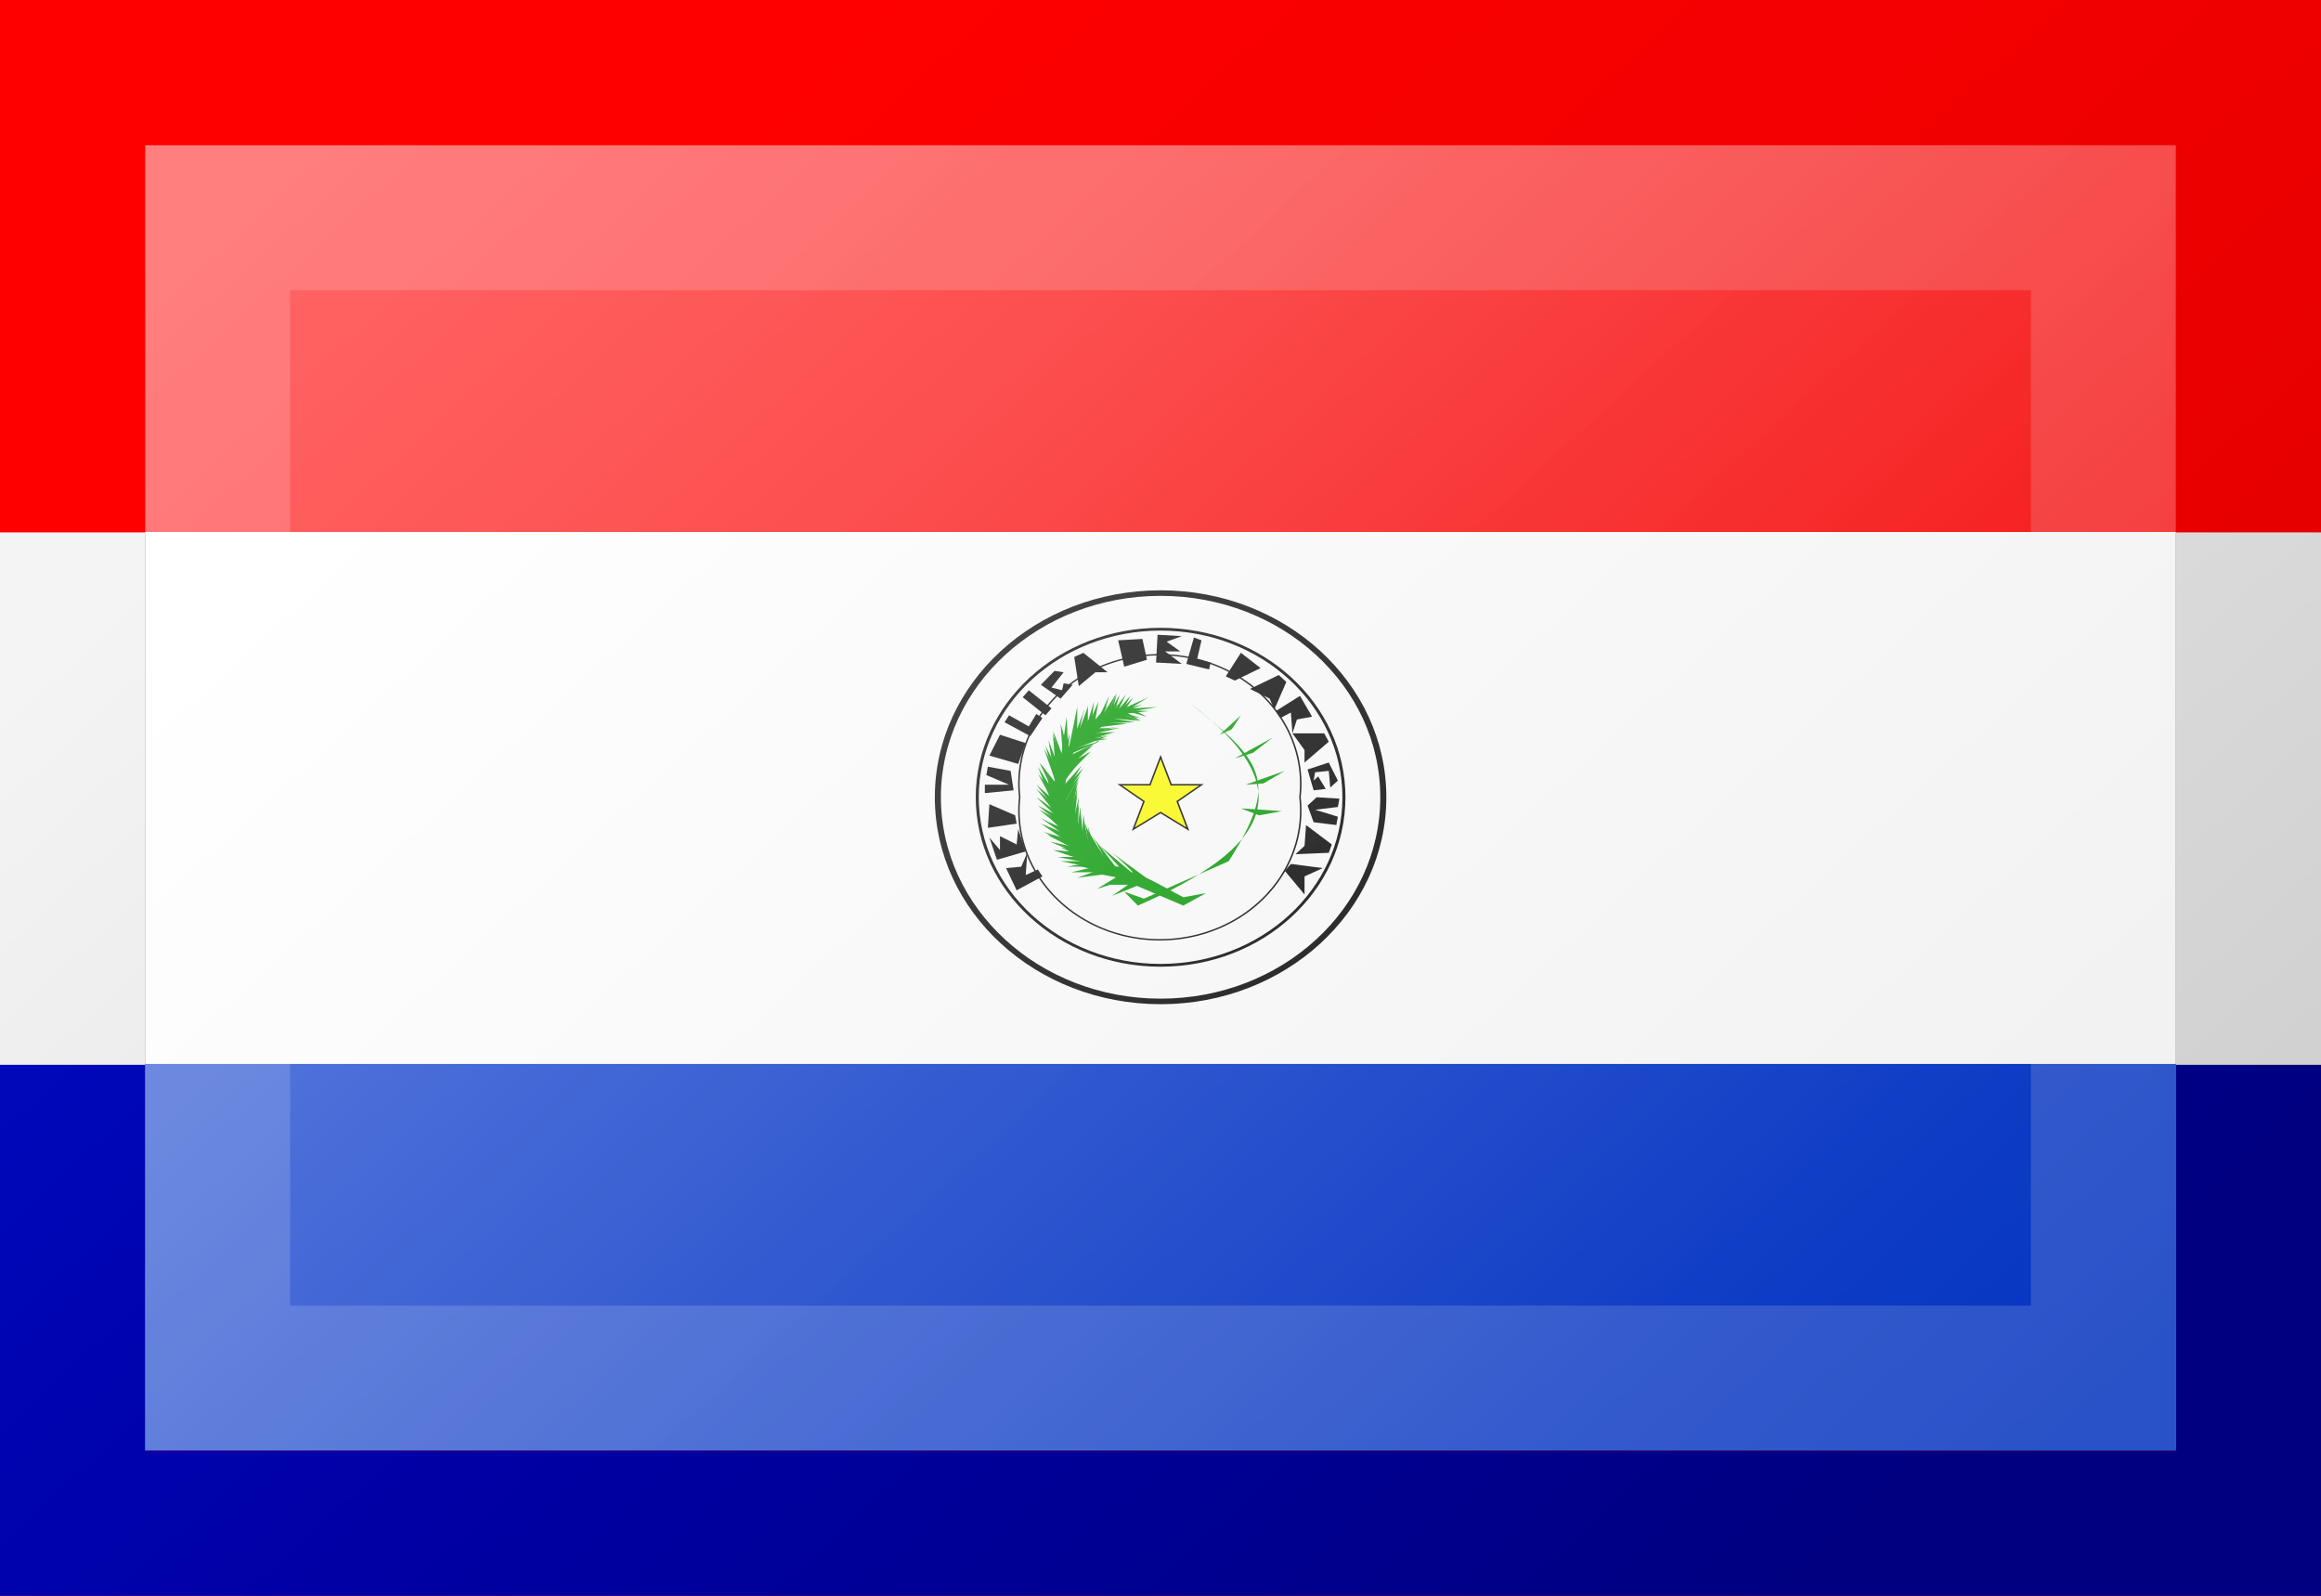
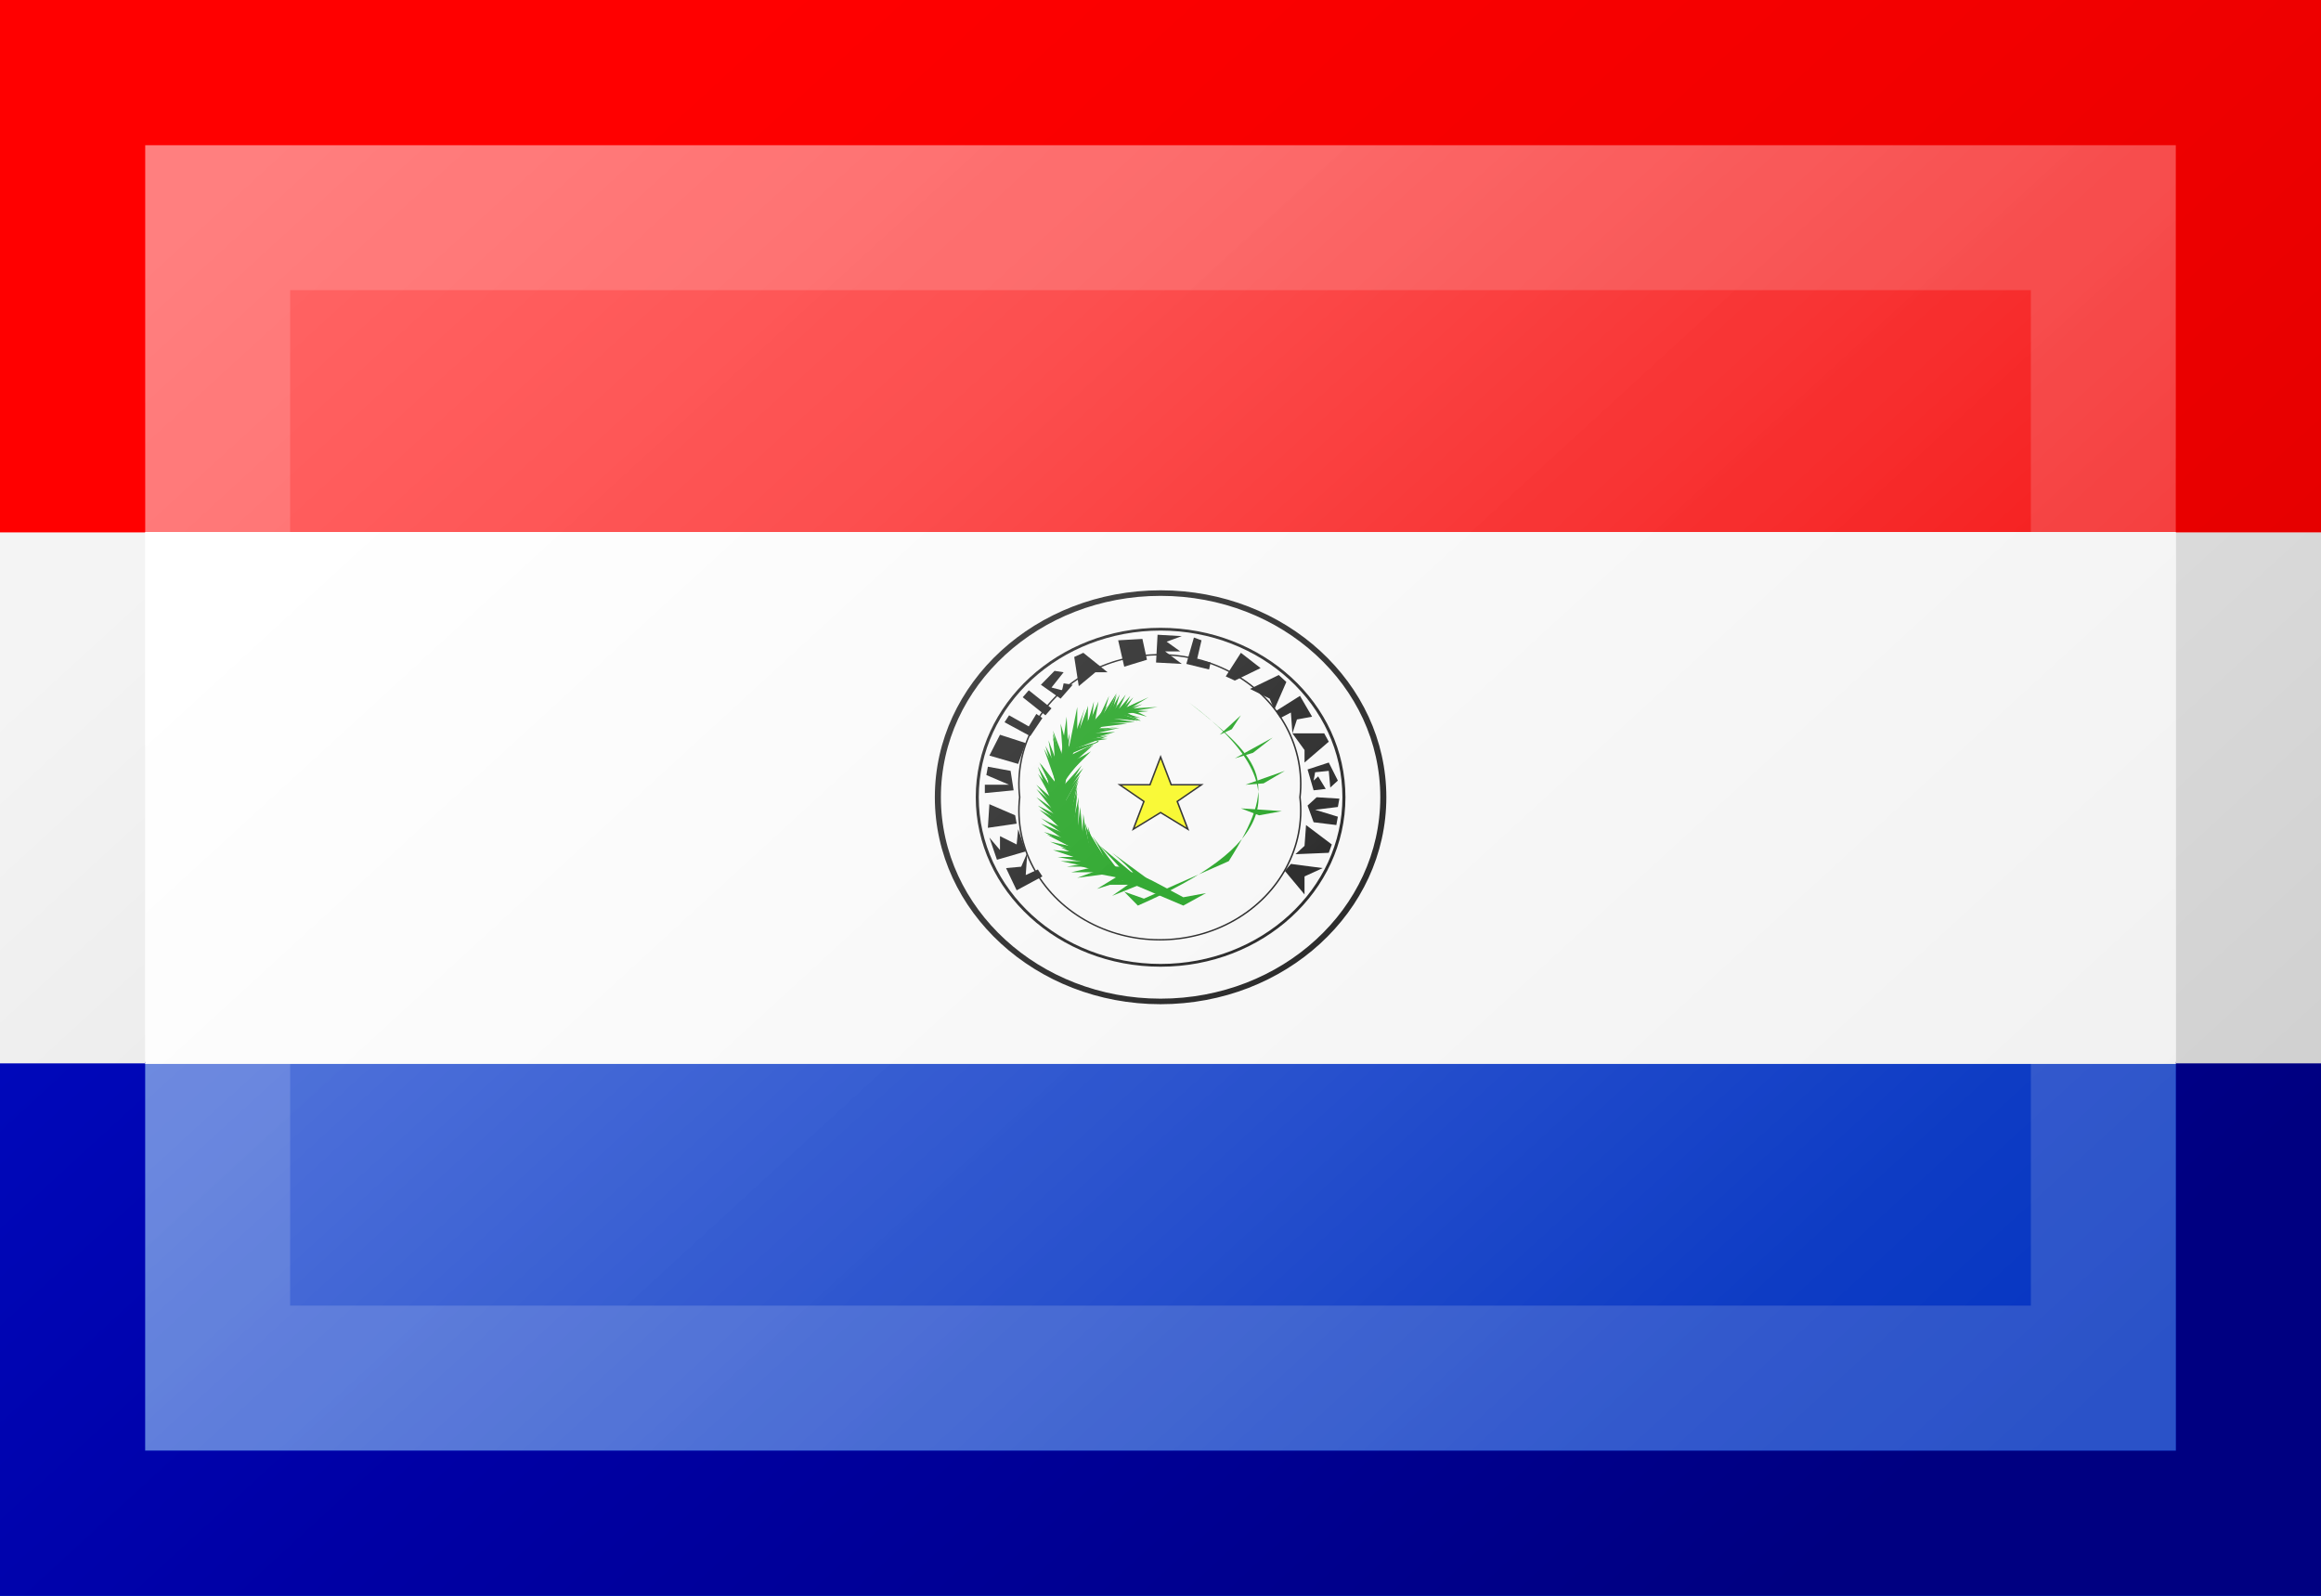
<svg xmlns="http://www.w3.org/2000/svg" xmlns:xlink="http://www.w3.org/1999/xlink" width="16" height="11" viewBox="0 0 16 11">
  <defs>
    <linearGradient id="fpy-gloss" gradientUnits="userSpaceOnUse" x1="1.352" y1="1.476" x2="11.384" y2="12.430">
      <stop offset="0.000" stop-color="#fff" stop-opacity="0.400" />
      <stop offset="0.308" stop-color="#fff" stop-opacity="0.314" />
      <stop offset="0.856" stop-color="#fff" stop-opacity="0.061" />
      <stop offset="1.000" stop-color="#fff" stop-opacity="0.021" />
    </linearGradient>
    <linearGradient id="fpy-shade" gradientUnits="userSpaceOnUse" x1="2.739" y1="2.991" x2="11.482" y2="12.537">
      <stop offset="0.000" stop-color="#000" stop-opacity="0.000" />
      <stop offset="1.000" stop-color="#000" stop-opacity="0.060" />
    </linearGradient>
-     <linearGradient id="fpy-edge" gradientUnits="userSpaceOnUse" x1="2.391" y1="2.611" x2="11.076" y2="12.094">
-       <stop offset="0" stop-color="#ff0000" />
-       <stop offset="0.463" stop-color="#f20000" />
-       <stop offset="1" stop-color="#dd0000" />
+     <linearGradient id="fpy-edge" x1="2.39" x2="11.08" y1="2.61" y2="12.09" gradientUnits="userSpaceOnUse">
+       <stop offset="0" stop-color="#000cc4" />
+       <stop offset=".46" stop-color="#0000a5" />
+       <stop offset="1" stop-color="#000081" />
    </linearGradient>
-     <linearGradient id="fpy-edge1" gradientUnits="userSpaceOnUse" x1="2.391" y1="2.611" x2="11.076" y2="12.094">
+     <linearGradient id="fpy-edge1" x1="2.39" x2="11.08" y1="2.61" y2="12.09" gradientUnits="userSpaceOnUse">
      <stop offset="0" stop-color="#f4f4f4" />
-       <stop offset="0.463" stop-color="#e4e4e4" />
+       <stop offset=".46" stop-color="#e4e4e4" />
      <stop offset="1" stop-color="#d0d0d0" />
    </linearGradient>
-     <linearGradient id="fpy-edge2" gradientUnits="userSpaceOnUse" x1="2.391" y1="2.611" x2="11.076" y2="12.094">
-       <stop offset="0" stop-color="#000cc4" />
-       <stop offset="0.463" stop-color="#0000a5" />
-       <stop offset="1" stop-color="#000081" />
+     <linearGradient id="fpy-edge2" x1="2.39" x2="11.08" y1="2.61" y2="12.09" gradientUnits="userSpaceOnUse">
+       <stop offset="0" stop-color="red" />
+       <stop offset=".46" stop-color="#f20000" />
+       <stop offset="1" stop-color="#d00" />
    </linearGradient>
    <clipPath id="fpy-clip">
      <rect width="16" height="11" />
    </clipPath>
  </defs>
  <g clip-path="url(#fpy-clip)">
    <g id="fpy-art">
      <g transform="scale(1.04447 0.95743)">
        <path fill="#03c" d="M0 7.65h15.32v3.84H0z" />
        <path fill="#fff" d="M0 3.83h15.32v3.83H0z" />
        <path fill="red" d="M0 0h15.32v3.83H0z" />
        <g fill="none" stroke="#000">
          <path stroke-width=".04" d="M6.19 5.74a1.47 1.47 0 1 0 2.94 0 1.47 1.47 0 1 0-2.94 0z" />
          <path stroke-width=".02" d="M6.45 5.74a1.21 1.21 0 1 0 2.42 0 1.21 1.21 0 1 0-2.42 0z" />
          <path stroke-width=".01" d="M6.73 5.74a.93.93 0 1 0 1.85 0 .93.93 0 1 0-1.85 0z" />
        </g>
        <path d="M6.88 6.31L6.71 6.41L6.64 6.25L6.74 6.24L6.78 6.14L6.77 6.3L6.85 6.26L6.88 6.31zM6.58 6.19L6.53 6.03L6.6 6.12L6.6 6.02L6.71 6.08L6.72 5.97L6.77 6.13L6.58 6.19zM6.52 5.96L6.53 5.79L6.7 5.87L6.71 5.93L6.52 5.96zM6.51 5.58L6.52 5.52L6.67 5.55L6.69 5.69L6.5 5.71L6.5 5.65L6.66 5.65L6.51 5.58zM6.53 5.44L6.6 5.29L6.77 5.35L6.72 5.5L6.53 5.44zM6.63 5.2L6.66 5.15L6.79 5.23L6.84 5.14L6.88 5.17L6.8 5.3L6.63 5.2zM6.75 5.02L6.79 4.97L6.94 5.1L6.9 5.15L6.75 5.02zM7.02 4.92L7.08 4.93L7 5.03L6.87 4.93L6.96 4.83L7.02 4.84L6.94 4.95L7.01 4.97L7.02 4.92zM7.23 4.84L7.12 4.94L7.09 4.73L7.15 4.7L7.31 4.84L7.23 4.84zM7.38 4.61L7.54 4.6L7.57 4.75L7.42 4.8L7.38 4.61zM7.64 4.57L7.8 4.58L7.7 4.62L7.79 4.69L7.69 4.69L7.8 4.78L7.63 4.77L7.64 4.57zM7.88 4.59L7.93 4.61L7.9 4.75L7.99 4.77L7.98 4.82L7.83 4.78L7.88 4.59zM8.19 4.7L8.32 4.81L8.15 4.9L8.09 4.87L8.19 4.7zM8.38 5.03L8.25 4.96L8.44 4.86L8.49 4.91L8.41 5.11L8.38 5.03zM8.42 5.12L8.58 5.01L8.66 5.16L8.56 5.18L8.53 5.28L8.52 5.13L8.45 5.17L8.42 5.12zM8.61 5.4L8.53 5.28L8.74 5.28L8.77 5.34L8.61 5.49L8.61 5.4zM8.7 5.59L8.75 5.68L8.67 5.69L8.63 5.54L8.77 5.49L8.83 5.62L8.78 5.67L8.77 5.55L8.68 5.56L8.67 5.62L8.7 5.59zM8.83 5.88L8.82 5.94L8.67 5.92L8.63 5.8L8.69 5.74L8.84 5.75L8.83 5.81L8.68 5.83L8.83 5.88zM8.61 6.09L8.62 5.94L8.79 6.08L8.77 6.14L8.55 6.15L8.61 6.09zM8.73 6.25L8.61 6.31L8.61 6.44L8.48 6.27L8.52 6.22L8.73 6.25z" />
        <g fill="#090">
          <path d="M7.85 5.06C8.35 5.49 8.44 5.63 8.11 6.2L7.55 6.47L7.42 6.42L7.51 6.52C8.37 6.11 8.61 5.68 7.85 5.06z" />
          <path d="M8.13 5.25L8.05 5.29L8.19 5.15L8.13 5.25z" />
          <path d="M8.27 5.42L8.15 5.46L8.4 5.31L8.27 5.42z" />
          <path d="M8.34 5.64L8.22 5.65L8.48 5.55L8.34 5.64z" />
          <path d="M8.31 5.87L8.19 5.82L8.46 5.84L8.31 5.87z" />
          <path d="M7.27 6.27L7.81 6.52L7.96 6.43L7.81 6.46C7.48 6.27 7.65 6.35 7.29 6.23L7.27 6.27zM7.4 5.16L7.54 5.08L7.4 5.16z" />
          <path d="m7.53 5.19-.19-.03.12-.15-.06.13z" />
          <path d="m7.37 5.17.13-.1-.14.06-.02.04z" />
          <path d="m7.51 5.19-.19-.03.11-.16-.06.14z" />
          <path d="m7.36 5.17.14-.06-.16.03-.02.02z" />
          <path d="M7.49 5.19q-.1-.02-.19-.01L7.39 5l-.04.15z" />
          <path d="M7.49 5.2h-.21l.09-.2-.04.17z" />
          <path d="m7.32 5.2.12-.11-.15.08-.01.03z" />
          <path d="m7.47 5.2-.23.01.13-.22-.07.18z" />
          <path d="m7.28 5.21.15-.13-.17.09-.02.04z" />
          <path d="m7.44 5.21-.22.03.1-.23-.05.19z" />
          <path d="m7.26 5.24.12-.17-.15.14-.01.04z" />
          <path d="m7.24 5.26.15-.14-.18.1-.01.04z" />
          <path d="m7.39 5.23-.23.05.09-.23-.03.19q.08.01.17-.01" />
          <path d="m7.21 5.27.1-.19-.13.16-.01.04z" />
          <path d="M7.39 5.24c-.07.02-.18.04-.24.07l.07-.26-.02.21z" />
          <path d="m7.19 5.31.12-.19-.15.15-.01.05z" />
          <path d="m7.36 5.27-.23.07.05-.26v.2z" />
          <path d="m7.33 5.29-.24.06.09-.26-.03.21q.09.01.18-.01" />
          <path d="m7.14 5.35.16-.16-.18.12-.02.04z" />
          <path d="m7.31 5.32-.24.04.09-.26q-.03.1-.04.21z" />
          <path d="m7.11 5.34.11-.2-.14.17v.04z" />
          <path d="m7.31 5.3-.26.11.06-.32v.25z" />
          <path d="M7.25 5.34c-.07.04-.19.08-.25.13l.04-.31.01.24z" />
          <path d="M7.25 5.33L7.02 5.52L7 5.21L7.06 5.44L7.25 5.34" />
          <path d="m7.04 5.51.07-.25-.11.23v.05z" />
          <path d="M7.22 5.36c-.06.06-.16.15-.21.22l-.06-.32.08.23z" />
          <path d="m7.04 5.54.02-.26-.07.26.02.04z" />
          <path d="m7.2 5.41-.23.19-.02-.32.06.23q.1-.04.19-.1" />
          <path d="m7.03 5.57.09-.25-.14.23v.05z" />
          <path d="m7.2 5.41-.2.22-.05-.32.07.23z" />
          <path d="m7.17 5.43-.2.22-.05-.32.08.23z" />
          <path d="m7.01 5.61.03-.27-.08.26.02.05z" />
          <path d="m7.16 5.44-.18.24-.08-.31.1.21z" />
          <path d="m7.01 5.64-.02-.27-.03.27.02.04z" />
          <path d="M7.15 5.45q-.1.12-.16.25l-.1-.31.11.22z" />
          <path d="m7.03 5.66.03-.27-.08.26.01.05z" />
          <path d="m7.02 5.69-.08-.26.03.27.03.04z" />
          <path d="M7.14 5.51L6.99 5.78L6.86 5.49L7 5.68L7.14 5.51" />
          <path d="m7.15 5.53-.16.27-.12-.3.13.2z" />
          <path d="m7.02 5.76-.05-.27v.27L7 5.8z" />
          <path d="M7.13 5.57q-.1.12-.17.26l-.11-.31.12.21z" />
          <path d="m7.13 5.58-.14.27-.14-.28.14.19z" />
          <path d="m6.99 5.81-.08-.25.03.26.03.04z" />
          <path d="m7.12 5.6-.1.3-.18-.25.17.16z" />
          <path d="m7.06 5.83-.09-.25.04.27.04.03z" />
          <path d="m7.12 5.62-.1.31-.18-.25.17.16z" />
          <path d="m7.06 5.87-.11-.23.06.26.04.03z" />
          <path d="m7.11 5.65-.06.31-.21-.22c.06.04.13.11.19.13z" />
          <path d="m7.07 5.91-.06-.26.01.27.03.04z" />
          <path d="M7.11 5.67 7.08 6l-.23-.2.2.11z" />
          <path d="m7.07 5.93-.16-.19.12.23.05.01z" />
          <path d="M7.11 5.71L7.08 6.03L6.86 5.83L7.05 5.94L7.11 5.71" />
          <path d="m7.09 5.97-.12-.23.07.26.04.03z" />
          <path d="m7.12 5.74-.02.33-.23-.18q.1.06.2.09z" />
          <path d="m7.11 6.01-.16-.2.12.24.04.02z" />
          <path d="M7.12 5.79L7.11 6.11L6.87 5.93L7.07 6.02L7.12 5.79z" />
          <path d="m7.13 5.81.01.33-.25-.15.21.07z" />
          <path d="m7.14 6.04-.2-.14.17.19h.05z" />
          <path d="m7.13 5.82.03.33-.25-.14.21.06z" />
          <path d="M7.16 6.09 7 5.9l.12.23.05.01z" />
          <path d="m7.15 5.86.04.32-.26-.12.21.05z" />
          <path d="M7.15 5.9L7.22 6.22L6.95 6.12L7.16 6.14L7.15 5.9z" />
          <path d="m7.22 6.15-.17-.2.13.23.04.02z" />
          <path d="M7.16 5.92L7.26 6.23L6.98 6.17L7.2 6.17L7.16 5.92" />
          <path d="M7.23 6.15 7 6.1l.21.11.05-.02z" />
          <path d="m7.18 5.95.09.31L7 6.2h.21z" />
          <path d="m7.26 6.17-.22-.1.2.16.05-.01z" />
          <path d="m7.17 5.96.15.28h-.28l.21-.04z" />
          <path d="m7.3 6.2-.23-.07.22.12.04-.01z" />
          <path d="m7.19 6 .16.28h-.28l.2-.05q-.03-.12-.08-.23" />
          <path d="m7.33 6.22-.22-.13.19.18h.05z" />
          <path d="m7.21 6.02.18.26-.28.04.2-.08q-.04-.12-.1-.22" />
          <path d="m7.34 6.24-.23-.01.23.07.04-.03zm.14-1.12.16-.03-.16.01-.03.01z" />
          <path d="m7.57 5.16-.17-.05.18-.09-.12.08z" />
          <path d="m7.41 5.14.17-.02-.16-.01-.04.02z" />
          <path d="m7.53 5.17-.18-.03.17-.09-.11.08z" />
          <path d="m7.4 5.14.14-.07-.16.05-.02.01h.04" />
          <path d="m7.53 5.19-.15-.06.1-.11-.06.1z" />
          <path d="m7.4 5.15.12-.05-.13.01-.01.03zm-.09 1.06h-.24l.24.06.04-.02z" />
          <path d="m7.35 6.23-.24-.06.23.12.05-.02z" />
          <path d="m7.39 6.24-.24-.01.24.07.04-.02z" />
          <path d="m7.42 6.26-.24-.08.23.13.05-.01z" />
          <path d="m7.26 6.09.24.22-.26.09.18-.12z" />
          <path d="m7.48 6.28-.24.01.24.05.04-.02z" />
          <path d="m7.34 6.14.25.2-.25.11.17-.13q-.08-.1-.17-.18" />
          <path d="m7.53 6.3-.22.07h.24l.03-.04-.05-.02z" />
        </g>
        <path fill="#ff0" stroke="#000" stroke-width=".01" d="m7.84 5.97-.18-.12-.18.12.07-.2-.16-.12h.2l.07-.2.07.2h.2l-.16.12z" />
      </g>
    </g>
    <use xlink:href="#fpy-art" />
    <use xlink:href="#fpy-art" />
    <rect x="1" y="1" width="14" height="9" fill="url(#fpy-gloss)" />
    <path d="M1 1h14v9H1zM2 2v7h12V2z" fill="#fff" fill-opacity="0.164" fill-rule="evenodd" />
    <rect x="1" y="1" width="14" height="9" fill="url(#fpy-shade)" />
-     <path fill="url(#fpy-edge)" d="M0 0h16v11H0zM1 1v9h14V1z" />
-     <path fill="url(#fpy-edge1)" d="M0 3.67V10H1V3.67zM16 3.67V10H15V3.67z" />
-     <path fill="url(#fpy-edge2)" d="M0 11H16V10H0zM0 7.34V10H1V7.34zM16 7.34V10H15V7.34z" />
+     <path fill="url(#fpy-edge)" d="M16 10v1H0v-1zM0 7.32h1V10H0zm15 0h1V10h-1z" />
+     <path fill="url(#fpy-edge1)" d="M0 3.67h1v3.66H0zm15 0h1v3.66h-1z" />
+     <path fill="url(#fpy-edge2)" d="M0 0h16v1H0zm1 1v2.67H0V1zm15 0v2.67h-1V1z" />
  </g>
</svg>
